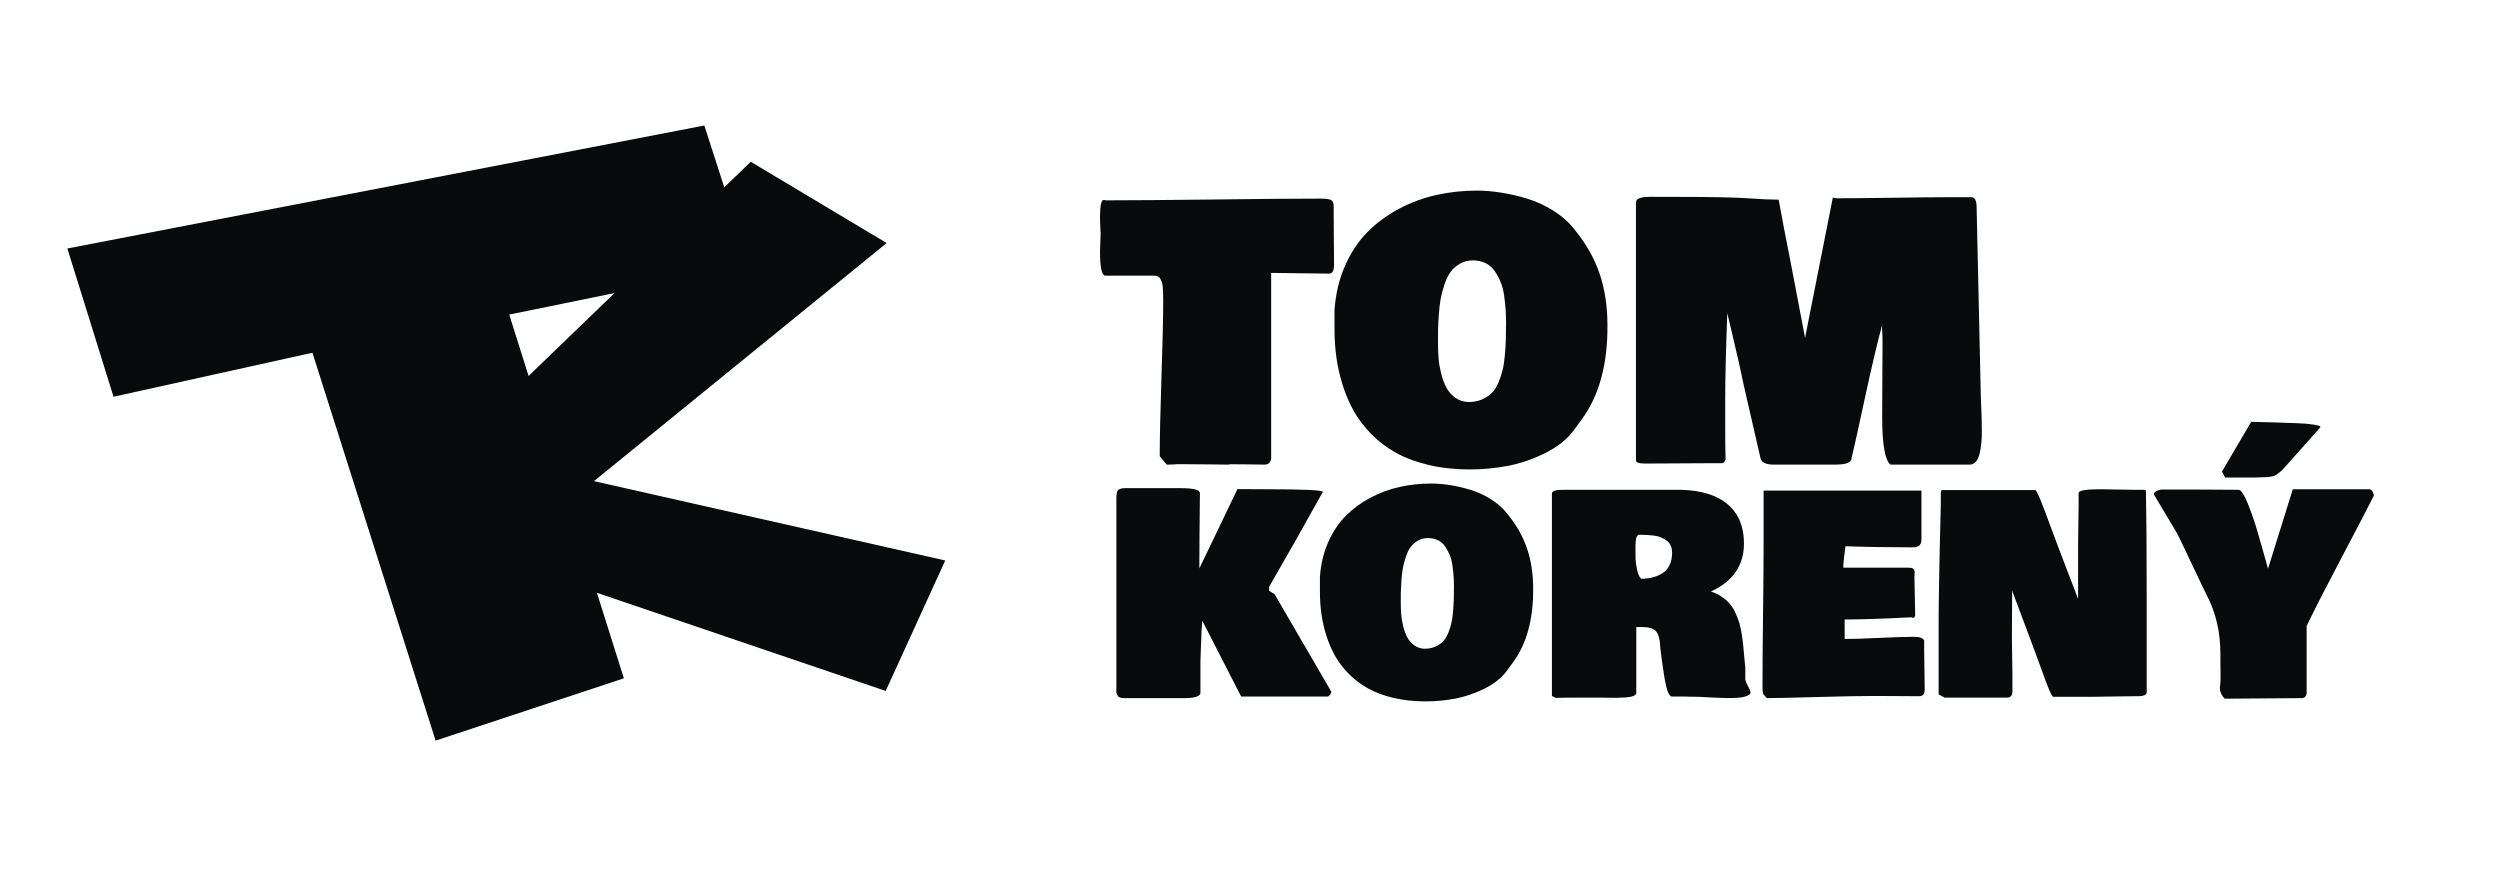
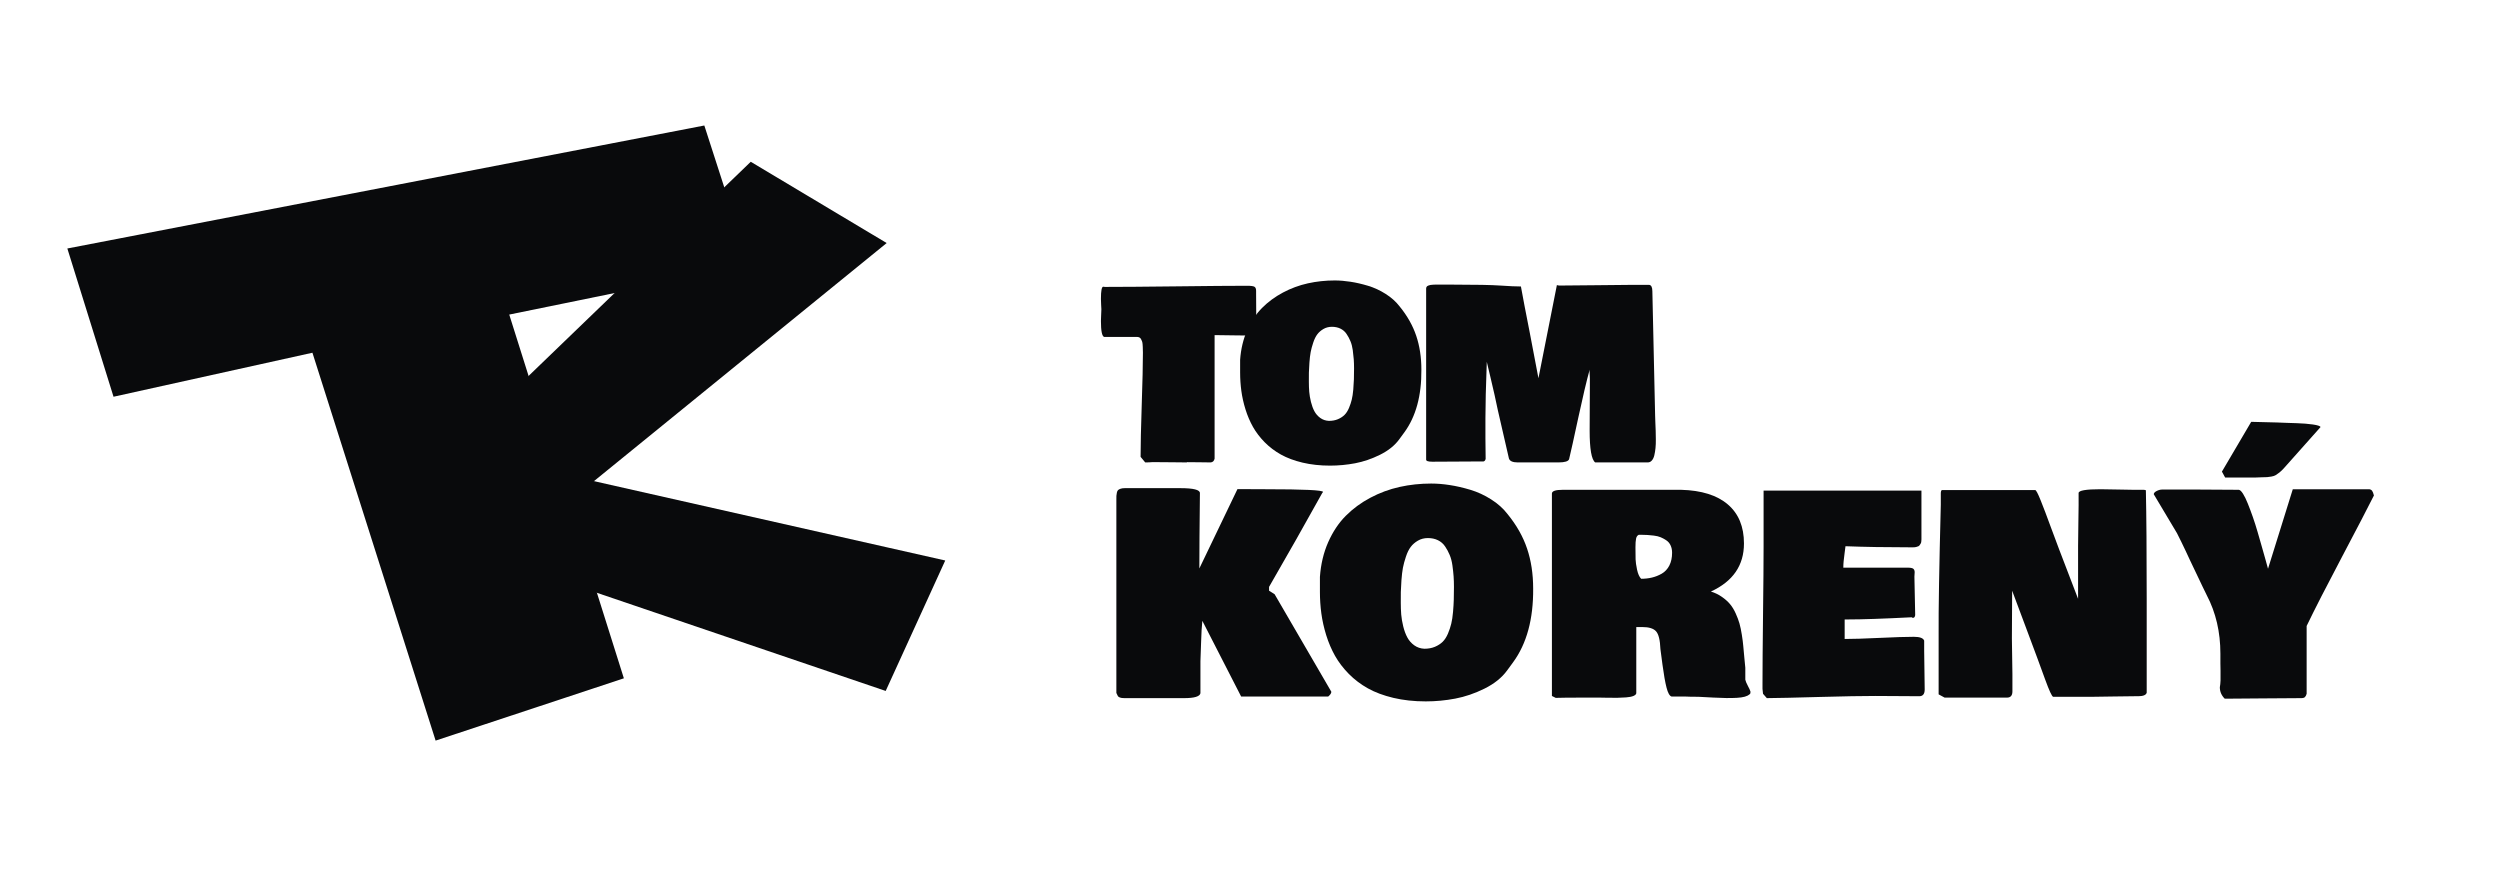
<svg xmlns="http://www.w3.org/2000/svg" xmlns:xlink="http://www.w3.org/1999/xlink" width="900" height="320" viewBox="0 0 900 320" role="img" aria-labelledby="title description">
  <defs>
    <g id="tk-mark-geometry">
      <path d="M14 21 247 5l10 52-88 7 25 135-70 14L97 69l-73 7Z" />
      <path d="M145 108 262 20 307 55 178 136Z" />
      <path d="M169 119 314 171 287 215 142 145Z" />
    </g>
  </defs>
  <defs>
    <g>
      <g id="tom-glyph-0">
        <path d="M -0.781 -58.5 C -0.781 -59.082 -0.75 -59.953 -0.688 -61.109 C -0.625 -62.266 -0.594 -63.055 -0.594 -63.484 C -0.594 -63.641 -0.625 -64.223 -0.688 -65.234 C -0.75 -66.242 -0.781 -67.125 -0.781 -67.875 C -0.781 -71.32 -0.453 -73.047 0.203 -73.047 C 0.461 -73.047 0.688 -73.016 0.875 -72.953 C 7.676 -72.953 17.758 -73.031 31.125 -73.188 C 44.488 -73.352 54.492 -73.438 61.141 -73.438 C 62.797 -73.438 63.844 -73.289 64.281 -73 C 64.719 -72.707 64.938 -72.141 64.938 -71.297 L 64.938 -69.922 C 64.938 -68.234 64.953 -65.734 64.984 -62.422 C 65.023 -59.117 65.047 -56.609 65.047 -54.891 C 65.047 -53.191 64.586 -52.344 63.672 -52.344 C 61.848 -52.344 59.129 -52.375 55.516 -52.438 C 51.898 -52.508 49.18 -52.547 47.359 -52.547 L 47.359 -0.203 C 47.129 0.773 46.578 1.301 45.703 1.375 C 44.566 1.375 42.906 1.352 40.719 1.312 C 38.539 1.281 36.883 1.266 35.75 1.266 C 35.676 1.266 35.609 1.301 35.547 1.375 C 34.117 1.375 32.109 1.352 29.516 1.312 C 26.93 1.281 25.004 1.266 23.734 1.266 L 20.797 1.266 C 20.148 1.336 19.207 1.375 17.969 1.375 L 16.016 -0.984 C 16.016 -5.93 16.176 -13.285 16.5 -23.047 C 16.832 -32.816 17 -40.176 17 -45.125 C 17 -45.344 16.988 -45.711 16.969 -46.234 C 16.945 -46.754 16.938 -47.176 16.938 -47.5 C 16.938 -47.832 16.91 -48.242 16.859 -48.734 C 16.816 -49.223 16.738 -49.617 16.625 -49.922 C 16.508 -50.234 16.367 -50.539 16.203 -50.844 C 16.047 -51.156 15.828 -51.383 15.547 -51.531 C 15.273 -51.688 14.941 -51.766 14.547 -51.766 L 0.594 -51.766 C -0.32 -52.023 -0.781 -54.27 -0.781 -58.5 Z M -0.781 -58.5 " />
      </g>
      <g id="tom-glyph-1">
        <path d="M 1.172 -36.719 L 1.172 -42.094 C 1.492 -46.645 2.484 -50.801 4.141 -54.562 C 5.805 -58.32 7.914 -61.488 10.469 -64.062 C 13.031 -66.633 15.984 -68.805 19.328 -70.578 C 22.68 -72.359 26.191 -73.656 29.859 -74.469 C 33.523 -75.281 37.312 -75.688 41.219 -75.688 C 43.363 -75.688 45.598 -75.504 47.922 -75.141 C 50.254 -74.785 52.723 -74.219 55.328 -73.438 C 57.93 -72.656 60.426 -71.504 62.812 -69.984 C 65.207 -68.473 67.188 -66.695 68.75 -64.656 C 71.969 -60.707 74.301 -56.578 75.75 -52.266 C 77.207 -47.953 77.938 -43.16 77.938 -37.891 C 78.031 -26.891 75.617 -18.035 70.703 -11.328 L 68.562 -8.406 C 66.664 -5.801 63.957 -3.625 60.438 -1.875 C 56.926 -0.133 53.41 1.066 49.891 1.734 C 46.379 2.398 42.836 2.734 39.266 2.734 C 35.055 2.734 31.176 2.312 27.625 1.469 C 24.082 0.625 21.023 -0.516 18.453 -1.953 C 15.879 -3.391 13.582 -5.129 11.562 -7.172 C 9.551 -9.223 7.898 -11.391 6.609 -13.672 C 5.328 -15.953 4.27 -18.426 3.438 -21.094 C 2.613 -23.758 2.031 -26.363 1.688 -28.906 C 1.344 -31.445 1.172 -34.051 1.172 -36.719 Z M 40.047 -56.062 C 38.703 -56.062 37.5 -55.75 36.438 -55.125 C 35.383 -54.508 34.523 -53.758 33.859 -52.875 C 33.191 -52 32.613 -50.82 32.125 -49.344 C 31.633 -47.863 31.273 -46.531 31.047 -45.344 C 30.828 -44.156 30.648 -42.656 30.516 -40.844 C 30.391 -39.039 30.316 -37.641 30.297 -36.641 C 30.285 -35.648 30.281 -34.375 30.281 -32.812 C 30.281 -31.312 30.332 -29.883 30.438 -28.531 C 30.551 -27.188 30.797 -25.754 31.172 -24.234 C 31.547 -22.723 32.035 -21.406 32.641 -20.281 C 33.242 -19.164 34.07 -18.223 35.125 -17.453 C 36.188 -16.691 37.398 -16.281 38.766 -16.219 C 40.203 -16.219 41.473 -16.453 42.578 -16.922 C 43.68 -17.391 44.609 -17.988 45.359 -18.719 C 46.109 -19.457 46.742 -20.441 47.266 -21.672 C 47.785 -22.91 48.18 -24.098 48.453 -25.234 C 48.734 -26.379 48.945 -27.797 49.094 -29.484 C 49.238 -31.18 49.328 -32.641 49.359 -33.859 C 49.398 -35.078 49.422 -36.617 49.422 -38.484 C 49.422 -39.848 49.379 -41.113 49.297 -42.281 C 49.211 -43.457 49.07 -44.758 48.875 -46.188 C 48.676 -47.625 48.348 -48.883 47.891 -49.969 C 47.441 -51.062 46.891 -52.086 46.234 -53.047 C 45.586 -54.016 44.734 -54.758 43.672 -55.281 C 42.617 -55.801 41.41 -56.062 40.047 -56.062 Z M 40.047 -56.062 " />
      </g>
      <g id="tom-glyph-2">
        <path d="M 102.938 -18.266 C 102.938 -17.68 102.969 -16.773 103.031 -15.547 C 103.094 -14.328 103.141 -13.164 103.172 -12.062 C 103.203 -10.957 103.223 -9.727 103.234 -8.375 C 103.254 -7.02 103.207 -5.797 103.094 -4.703 C 102.988 -3.617 102.82 -2.598 102.594 -1.641 C 102.363 -0.68 102.008 0.055 101.531 0.578 C 101.062 1.109 100.488 1.375 99.812 1.375 L 77.547 1.375 C 75.984 0.164 75.203 -4.328 75.203 -12.109 C 75.203 -14.941 75.219 -18.352 75.25 -22.344 C 75.281 -26.332 75.297 -29.172 75.297 -30.859 L 75.297 -34.281 C 75.297 -34.57 75.27 -35.129 75.219 -35.953 C 75.164 -36.785 75.16 -37.43 75.203 -37.891 C 73.898 -33.172 72.301 -26.414 70.406 -17.625 C 68.52 -8.832 67.219 -2.957 66.5 0 C 66.176 0.914 64.68 1.375 62.016 1.375 L 44.734 1.375 C 42.609 1.375 41.367 0.816 41.016 -0.297 L 36.328 -20.703 C 35.898 -22.785 35.438 -24.945 34.938 -27.188 C 34.438 -29.438 33.844 -31.992 33.156 -34.859 C 32.469 -37.723 31.961 -39.844 31.641 -41.219 C 31.254 -30.801 31.062 -22.859 31.062 -17.391 L 31.062 -8.797 C 31.062 -4.953 31.094 -2.051 31.156 -0.094 C 30.957 0.625 30.598 0.984 30.078 0.984 L 25.484 0.984 C 23.566 0.984 20.75 1 17.031 1.031 C 13.32 1.062 10.508 1.078 8.594 1.078 C 6.832 1.078 5.953 0.785 5.953 0.203 L 5.953 -72.266 C 5.953 -72.555 6.023 -72.805 6.172 -73.016 C 6.316 -73.234 6.547 -73.398 6.859 -73.516 C 7.172 -73.629 7.473 -73.719 7.766 -73.781 C 8.055 -73.844 8.43 -73.879 8.891 -73.891 C 9.348 -73.91 9.723 -73.926 10.016 -73.938 C 10.305 -73.957 10.676 -73.957 11.125 -73.938 C 11.582 -73.926 11.879 -73.922 12.016 -73.922 L 17.781 -73.922 C 27.051 -73.922 33.582 -73.789 37.375 -73.531 C 41.164 -73.27 44.07 -73.141 46.094 -73.141 C 46.875 -68.785 48.113 -62.312 49.812 -53.719 L 53.516 -34.281 L 61.328 -73.734 C 61.328 -73.734 61.457 -73.695 61.719 -73.625 C 61.977 -73.562 62.176 -73.531 62.312 -73.531 C 65.789 -73.531 70.93 -73.578 77.734 -73.672 C 84.535 -73.773 89.68 -73.828 93.172 -73.828 L 100.391 -73.828 C 101.305 -73.734 101.766 -72.82 101.766 -71.094 C 102.473 -39.551 102.863 -21.941 102.938 -18.266 Z M 102.938 -18.266 " />
      </g>
    </g>
    <g>
      <g id="koreny-glyph-0">
        <path d="M 7.812 1.562 C 7.094 1.562 6.547 1.488 6.172 1.344 C 5.797 1.195 5.551 1.023 5.438 0.828 C 5.332 0.629 5.148 0.254 4.891 -0.297 L 4.891 -69.734 C 4.891 -70.441 4.895 -70.957 4.906 -71.281 C 4.926 -71.613 4.984 -72 5.078 -72.438 C 5.172 -72.875 5.32 -73.18 5.531 -73.359 C 5.75 -73.547 6.051 -73.703 6.438 -73.828 C 6.832 -73.961 7.32 -74.031 7.906 -74.031 L 27.938 -74.031 C 32.625 -74.031 34.969 -73.441 34.969 -72.266 L 34.969 -72.172 C 34.832 -60.055 34.766 -51.039 34.766 -45.125 L 48.484 -73.688 L 58.594 -73.641 C 72.395 -73.641 79.297 -73.312 79.297 -72.656 C 79.297 -72.531 79.234 -72.469 79.109 -72.469 C 72.785 -61.07 66.367 -49.742 59.859 -38.484 L 59.859 -37.109 L 61.859 -35.844 L 82.281 -0.734 C 82.281 -0.211 81.906 0.359 81.156 0.984 L 49.812 0.984 L 35.844 -26.266 C 35.645 -24.473 35.492 -21.867 35.391 -18.453 C 35.297 -15.035 35.219 -12.789 35.156 -11.719 L 35.156 -0.203 C 34.926 0.973 32.973 1.562 29.297 1.562 Z M 7.812 1.562 " />
      </g>
      <g id="koreny-glyph-1">
        <path d="M 1.172 -36.719 L 1.172 -42.094 C 1.492 -46.645 2.484 -50.801 4.141 -54.562 C 5.805 -58.32 7.914 -61.488 10.469 -64.062 C 13.031 -66.633 15.984 -68.805 19.328 -70.578 C 22.68 -72.359 26.191 -73.656 29.859 -74.469 C 33.523 -75.281 37.312 -75.688 41.219 -75.688 C 43.363 -75.688 45.598 -75.504 47.922 -75.141 C 50.254 -74.785 52.723 -74.219 55.328 -73.438 C 57.93 -72.656 60.426 -71.504 62.812 -69.984 C 65.207 -68.473 67.188 -66.695 68.75 -64.656 C 71.969 -60.707 74.301 -56.578 75.75 -52.266 C 77.207 -47.953 77.938 -43.16 77.938 -37.891 C 78.031 -26.891 75.617 -18.035 70.703 -11.328 L 68.562 -8.406 C 66.664 -5.801 63.957 -3.625 60.438 -1.875 C 56.926 -0.133 53.41 1.066 49.891 1.734 C 46.379 2.398 42.836 2.734 39.266 2.734 C 35.055 2.734 31.176 2.312 27.625 1.469 C 24.082 0.625 21.023 -0.516 18.453 -1.953 C 15.879 -3.391 13.582 -5.129 11.562 -7.172 C 9.551 -9.223 7.898 -11.391 6.609 -13.672 C 5.328 -15.953 4.27 -18.426 3.438 -21.094 C 2.613 -23.758 2.031 -26.363 1.688 -28.906 C 1.344 -31.445 1.172 -34.051 1.172 -36.719 Z M 40.047 -56.062 C 38.703 -56.062 37.5 -55.75 36.438 -55.125 C 35.383 -54.508 34.523 -53.758 33.859 -52.875 C 33.191 -52 32.613 -50.82 32.125 -49.344 C 31.633 -47.863 31.273 -46.531 31.047 -45.344 C 30.828 -44.156 30.648 -42.656 30.516 -40.844 C 30.391 -39.039 30.316 -37.641 30.297 -36.641 C 30.285 -35.648 30.281 -34.375 30.281 -32.812 C 30.281 -31.312 30.332 -29.883 30.438 -28.531 C 30.551 -27.188 30.797 -25.754 31.172 -24.234 C 31.547 -22.723 32.035 -21.406 32.641 -20.281 C 33.242 -19.164 34.07 -18.223 35.125 -17.453 C 36.188 -16.691 37.398 -16.281 38.766 -16.219 C 40.203 -16.219 41.473 -16.453 42.578 -16.922 C 43.68 -17.391 44.609 -17.988 45.359 -18.719 C 46.109 -19.457 46.742 -20.441 47.266 -21.672 C 47.785 -22.91 48.18 -24.098 48.453 -25.234 C 48.734 -26.379 48.945 -27.797 49.094 -29.484 C 49.238 -31.18 49.328 -32.641 49.359 -33.859 C 49.398 -35.078 49.422 -36.617 49.422 -38.484 C 49.422 -39.848 49.379 -41.113 49.297 -42.281 C 49.211 -43.457 49.07 -44.758 48.875 -46.188 C 48.676 -47.625 48.348 -48.883 47.891 -49.969 C 47.441 -51.062 46.891 -52.086 46.234 -53.047 C 45.586 -54.016 44.734 -54.758 43.672 -55.281 C 42.617 -55.801 41.41 -56.062 40.047 -56.062 Z M 40.047 -56.062 " />
      </g>
      <g id="koreny-glyph-2">
        <path d="M 75.781 0.203 C 75.062 0.91 73.555 1.328 71.266 1.453 C 68.973 1.586 66.148 1.555 62.797 1.359 C 59.441 1.172 57.648 1.078 57.422 1.078 C 55.211 1.078 53.617 1.047 52.641 0.984 L 47.75 0.984 C 47.039 0.754 46.441 -0.312 45.953 -2.219 C 45.461 -4.125 44.977 -6.859 44.5 -10.422 C 44.031 -13.984 43.781 -15.879 43.75 -16.109 C 43.625 -19.336 43.102 -21.461 42.188 -22.484 C 41.281 -23.516 39.617 -24.031 37.203 -24.031 L 35.062 -24.031 L 35.062 -0.203 C 35 0.191 34.656 0.52 34.031 0.781 C 33.414 1.039 32.531 1.211 31.375 1.297 C 30.219 1.379 29.191 1.426 28.297 1.438 C 27.398 1.457 26.219 1.453 24.75 1.422 C 23.289 1.391 22.398 1.375 22.078 1.375 L 15.047 1.375 C 11.066 1.375 8.07 1.406 6.062 1.469 C 5.602 1.27 5.145 1.039 4.688 0.781 L 4.688 -72.078 C 4.688 -72.984 5.988 -73.438 8.594 -73.438 L 51.172 -73.438 C 58.555 -73.238 64.176 -71.477 68.031 -68.156 C 71.895 -64.844 73.828 -60.16 73.828 -54.109 C 73.828 -46.223 69.859 -40.457 61.922 -36.812 C 63.379 -36.363 64.691 -35.727 65.859 -34.906 C 67.035 -34.094 68.016 -33.223 68.797 -32.297 C 69.578 -31.367 70.258 -30.254 70.844 -28.953 C 71.438 -27.648 71.895 -26.426 72.219 -25.281 C 72.539 -24.145 72.82 -22.797 73.062 -21.234 C 73.312 -19.672 73.484 -18.32 73.578 -17.188 C 73.68 -16.051 73.805 -14.691 73.953 -13.109 C 74.098 -11.535 74.219 -10.289 74.312 -9.375 L 74.312 -5.078 C 74.414 -4.555 74.719 -3.82 75.219 -2.875 C 75.727 -1.938 76.047 -1.238 76.172 -0.781 C 76.172 -0.125 76.039 0.203 75.781 0.203 Z M 34.766 -52.734 C 34.766 -50.785 34.781 -49.336 34.812 -48.391 C 34.844 -47.441 35.02 -46.203 35.344 -44.672 C 35.676 -43.148 36.164 -42.062 36.812 -41.406 C 38.188 -41.406 39.484 -41.551 40.703 -41.844 C 41.922 -42.133 43.098 -42.602 44.234 -43.25 C 45.379 -43.906 46.285 -44.875 46.953 -46.156 C 47.617 -47.445 47.953 -48.988 47.953 -50.781 C 47.953 -51.789 47.77 -52.676 47.406 -53.438 C 47.051 -54.207 46.531 -54.816 45.844 -55.266 C 45.164 -55.723 44.492 -56.086 43.828 -56.359 C 43.16 -56.641 42.344 -56.836 41.375 -56.953 C 40.414 -57.066 39.66 -57.141 39.109 -57.172 C 38.555 -57.211 37.891 -57.234 37.109 -57.234 L 35.938 -57.234 C 35.445 -57.004 35.129 -56.547 34.984 -55.859 C 34.836 -55.172 34.766 -54.129 34.766 -52.734 Z M 34.766 -52.734 " />
      </g>
      <g id="koreny-glyph-3">
        <path d="M 4.5 -1.766 L 4.5 -3.609 C 4.5 -9.18 4.562 -17.398 4.688 -28.266 C 4.82 -39.141 4.891 -47.363 4.891 -52.938 L 4.891 -73.141 L 61.719 -73.141 L 61.719 -57.125 C 61.719 -57.031 61.719 -56.785 61.719 -56.391 C 61.719 -56.004 61.719 -55.742 61.719 -55.609 C 61.719 -55.484 61.703 -55.25 61.672 -54.906 C 61.641 -54.562 61.582 -54.32 61.5 -54.188 C 61.414 -54.062 61.301 -53.875 61.156 -53.625 C 61.008 -53.383 60.836 -53.219 60.641 -53.125 C 60.453 -53.031 60.191 -52.941 59.859 -52.859 C 59.535 -52.773 59.18 -52.734 58.797 -52.734 L 57.422 -52.734 C 48.992 -52.734 41.312 -52.863 34.375 -53.125 C 34.312 -52.602 34.207 -51.797 34.062 -50.703 C 33.914 -49.617 33.801 -48.66 33.719 -47.828 C 33.633 -46.992 33.594 -46.188 33.594 -45.406 L 56.844 -45.406 C 57.812 -45.406 58.457 -45.273 58.781 -45.016 C 59.113 -44.754 59.281 -44.332 59.281 -43.75 C 59.281 -43.582 59.266 -43.32 59.234 -42.969 C 59.203 -42.613 59.188 -42.352 59.188 -42.188 C 59.188 -40.625 59.234 -38.312 59.328 -35.25 C 59.422 -32.195 59.469 -29.891 59.469 -28.328 C 59.375 -27.672 59.113 -27.344 58.688 -27.344 C 58.5 -27.344 58.336 -27.41 58.203 -27.547 C 47.922 -27.023 40.305 -26.766 35.359 -26.766 L 34.078 -26.766 L 34.078 -19.734 C 36.973 -19.734 41.164 -19.863 46.656 -20.125 C 52.145 -20.383 56.254 -20.516 58.984 -20.516 C 61.129 -20.516 62.367 -20.055 62.703 -19.141 L 62.703 -15.438 C 62.703 -13.875 62.734 -11.562 62.797 -8.5 C 62.859 -5.438 62.891 -3.125 62.891 -1.562 C 62.891 0.062 62.238 0.875 60.938 0.875 C 59.25 0.875 56.645 0.859 53.125 0.828 C 49.613 0.797 46.945 0.781 45.125 0.781 C 40.438 0.781 33.727 0.898 25 1.141 C 16.281 1.391 9.969 1.531 6.062 1.562 L 4.688 0 C 4.562 -0.914 4.5 -1.504 4.5 -1.766 Z M 4.5 -1.766 " />
      </g>
      <g id="koreny-glyph-4">
        <path d="M 3.906 0.203 L 3.906 -21.875 C 3.844 -29.945 4.102 -45.344 4.688 -68.062 L 4.688 -72.078 C 4.688 -72.785 4.816 -73.207 5.078 -73.344 L 38.672 -73.344 C 38.992 -73.344 39.648 -72.102 40.641 -69.625 C 41.641 -67.156 42.848 -63.973 44.266 -60.078 C 45.68 -56.191 46.68 -53.516 47.266 -52.047 L 54.109 -34.188 L 54.109 -53.125 C 54.109 -54.75 54.145 -57.734 54.219 -62.078 C 54.301 -66.43 54.328 -69.828 54.297 -72.266 C 54.297 -73.18 56.898 -73.641 62.109 -73.641 C 63.734 -73.641 65.961 -73.602 68.797 -73.531 C 71.629 -73.469 73.375 -73.438 74.031 -73.438 L 77.734 -73.438 C 78.254 -73.438 78.516 -73.336 78.516 -73.141 C 78.711 -64.098 78.812 -51.145 78.812 -34.281 L 78.812 -0.391 C 78.582 0.453 77.539 0.875 75.688 0.875 L 74.422 0.875 C 72.723 0.875 70.227 0.906 66.938 0.969 C 63.656 1.039 61.164 1.078 59.469 1.078 L 45.125 1.078 C 44.664 0.91 43.719 -1.141 42.281 -5.078 C 40.75 -9.336 38.469 -15.504 35.438 -23.578 C 32.414 -31.648 30.727 -36.16 30.375 -37.109 C 30.375 -35.191 30.359 -32.328 30.328 -28.516 C 30.297 -24.703 30.281 -21.836 30.281 -19.922 C 30.281 -18.492 30.312 -16.348 30.375 -13.484 C 30.438 -10.617 30.469 -8.469 30.469 -7.031 L 30.469 -0.875 C 30.469 0.625 29.816 1.375 28.516 1.375 L 6.062 1.375 Z M 78.516 -73.25 L 78.516 -73.047 Z M 78.516 -73.25 " />
      </g>
      <g id="koreny-glyph-5">
        <path d="M 21.891 -79.984 L 32.438 -97.906 L 41.812 -97.672 C 42.07 -97.672 42.582 -97.648 43.344 -97.609 C 44.102 -97.578 44.93 -97.547 45.828 -97.516 C 46.723 -97.484 47.719 -97.453 48.812 -97.422 C 49.906 -97.391 50.945 -97.332 51.938 -97.25 C 52.926 -97.164 53.828 -97.066 54.641 -96.953 C 55.461 -96.836 56.125 -96.695 56.625 -96.531 C 57.125 -96.375 57.375 -96.195 57.375 -96 L 44.156 -81.156 C 43.594 -80.539 43.062 -80.035 42.562 -79.641 C 42.062 -79.254 41.625 -78.945 41.25 -78.719 C 40.875 -78.488 40.359 -78.316 39.703 -78.203 C 39.055 -78.086 38.547 -78.02 38.172 -78 C 37.797 -77.988 37.094 -77.969 36.062 -77.938 C 35.039 -77.906 34.223 -77.875 33.609 -77.844 L 23.062 -77.844 Z M 76.609 -71.391 C 74.555 -67.285 70.723 -59.914 65.109 -49.281 C 59.492 -38.656 55.254 -30.367 52.391 -24.422 L 52.391 0 C 52.234 0.551 52.023 0.945 51.766 1.188 C 51.504 1.438 51.062 1.562 50.438 1.562 C 47.375 1.562 42.82 1.594 36.781 1.656 C 30.75 1.727 26.125 1.766 22.906 1.766 C 21.727 0.586 21.141 -0.781 21.141 -2.344 C 21.273 -3.062 21.359 -3.875 21.391 -4.781 C 21.422 -5.695 21.422 -6.852 21.391 -8.25 C 21.359 -9.656 21.344 -10.551 21.344 -10.938 L 21.344 -14.453 C 21.344 -22.234 19.711 -29.234 16.453 -35.453 C 15.961 -36.461 15.445 -37.52 14.906 -38.625 C 14.375 -39.727 13.863 -40.801 13.375 -41.844 C 12.883 -42.883 12.379 -43.941 11.859 -45.016 C 11.336 -46.086 10.828 -47.16 10.328 -48.234 C 9.828 -49.316 9.332 -50.379 8.844 -51.422 C 8.352 -52.461 7.836 -53.535 7.297 -54.641 C 6.766 -55.742 6.238 -56.801 5.719 -57.812 L -2.641 -71.828 C -2.641 -72.254 -2.297 -72.645 -1.609 -73 C -0.93 -73.352 -0.25 -73.531 0.438 -73.531 L 12.75 -73.531 C 14.438 -73.531 16.977 -73.516 20.375 -73.484 C 23.781 -73.453 26.316 -73.438 27.984 -73.438 C 28.43 -73.375 28.93 -72.898 29.484 -72.016 C 30.047 -71.141 30.625 -69.953 31.219 -68.453 C 31.82 -66.961 32.414 -65.379 33 -63.703 C 33.594 -62.023 34.18 -60.176 34.766 -58.156 C 35.348 -56.133 35.859 -54.359 36.297 -52.828 C 36.742 -51.297 37.188 -49.734 37.625 -48.141 C 38.062 -46.547 38.348 -45.504 38.484 -45.016 L 47.406 -73.641 L 74.953 -73.641 C 75.41 -73.566 75.75 -73.375 75.969 -73.062 C 76.195 -72.758 76.41 -72.203 76.609 -71.391 Z M 76.609 -71.391 " />
      </g>
    </g>
  </defs>
  <g transform="translate(20 50) rotate(-7 160 110)">
    <g color="#090A0C">
      <use href="#tk-mark-geometry" fill="currentColor" />
    </g>
  </g>
  <g transform="translate(385 45)">
-     <g color="#090A0C" transform="translate(12 -20) scale(1.28)">
+     <g color="#090A0C" transform="translate(12 27) scale(0.85)">
      <g fill="currentColor">
        <use xlink:href="#tom-glyph-0" x="0" y="109.766" />
-         <use xlink:href="#tom-glyph-1" x="64" y="109.766" />
-         <use xlink:href="#tom-glyph-2" x="144" y="109.766" />
+         <use xlink:href="#tom-glyph-1" x="57" y="109.766" />
+         <use xlink:href="#tom-glyph-2" x="131" y="109.766" />
      </g>
    </g>
    <g color="#090A0C" transform="translate(12 95)">
      <g fill="currentColor">
        <use xlink:href="#koreny-glyph-0" x="0" y="109.766" />
        <use xlink:href="#koreny-glyph-1" x="77" y="109.766" />
        <use xlink:href="#koreny-glyph-2" x="157" y="109.766" />
        <use xlink:href="#koreny-glyph-3" x="233" y="109.766" />
        <use xlink:href="#koreny-glyph-4" x="297" y="109.766" />
        <use xlink:href="#koreny-glyph-5" x="381" y="109.766" />
      </g>
    </g>
  </g>
</svg>
